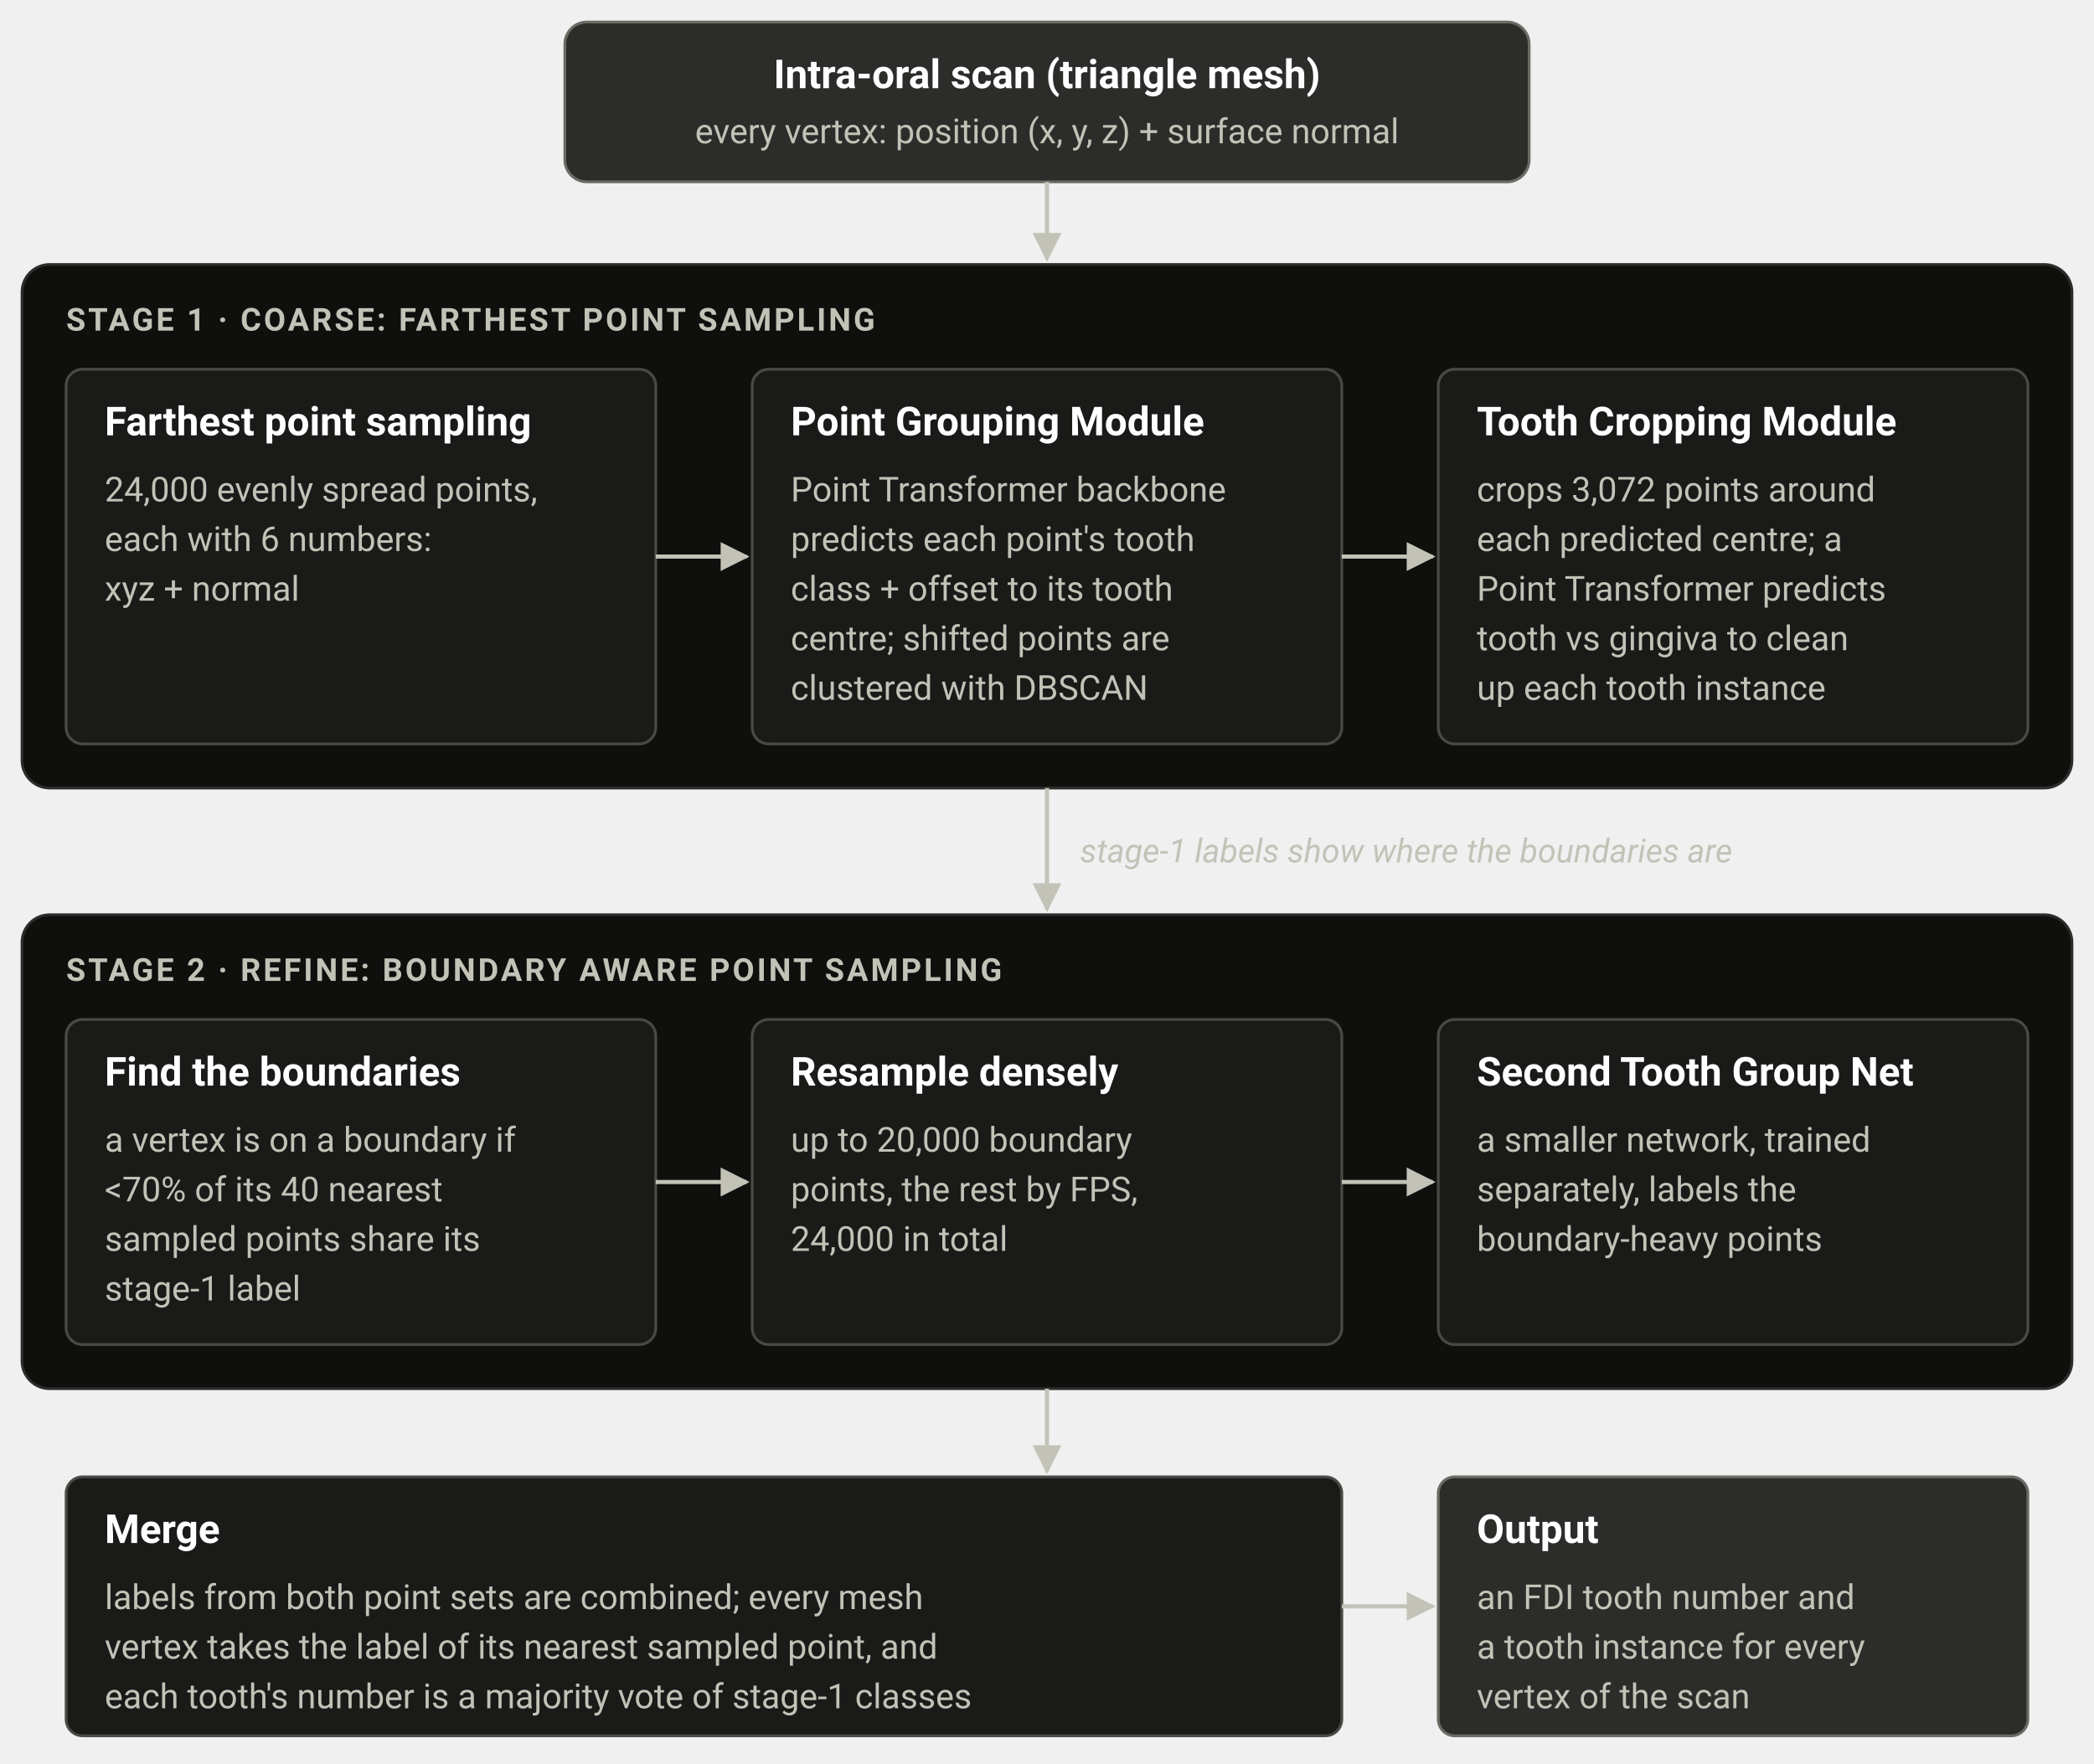
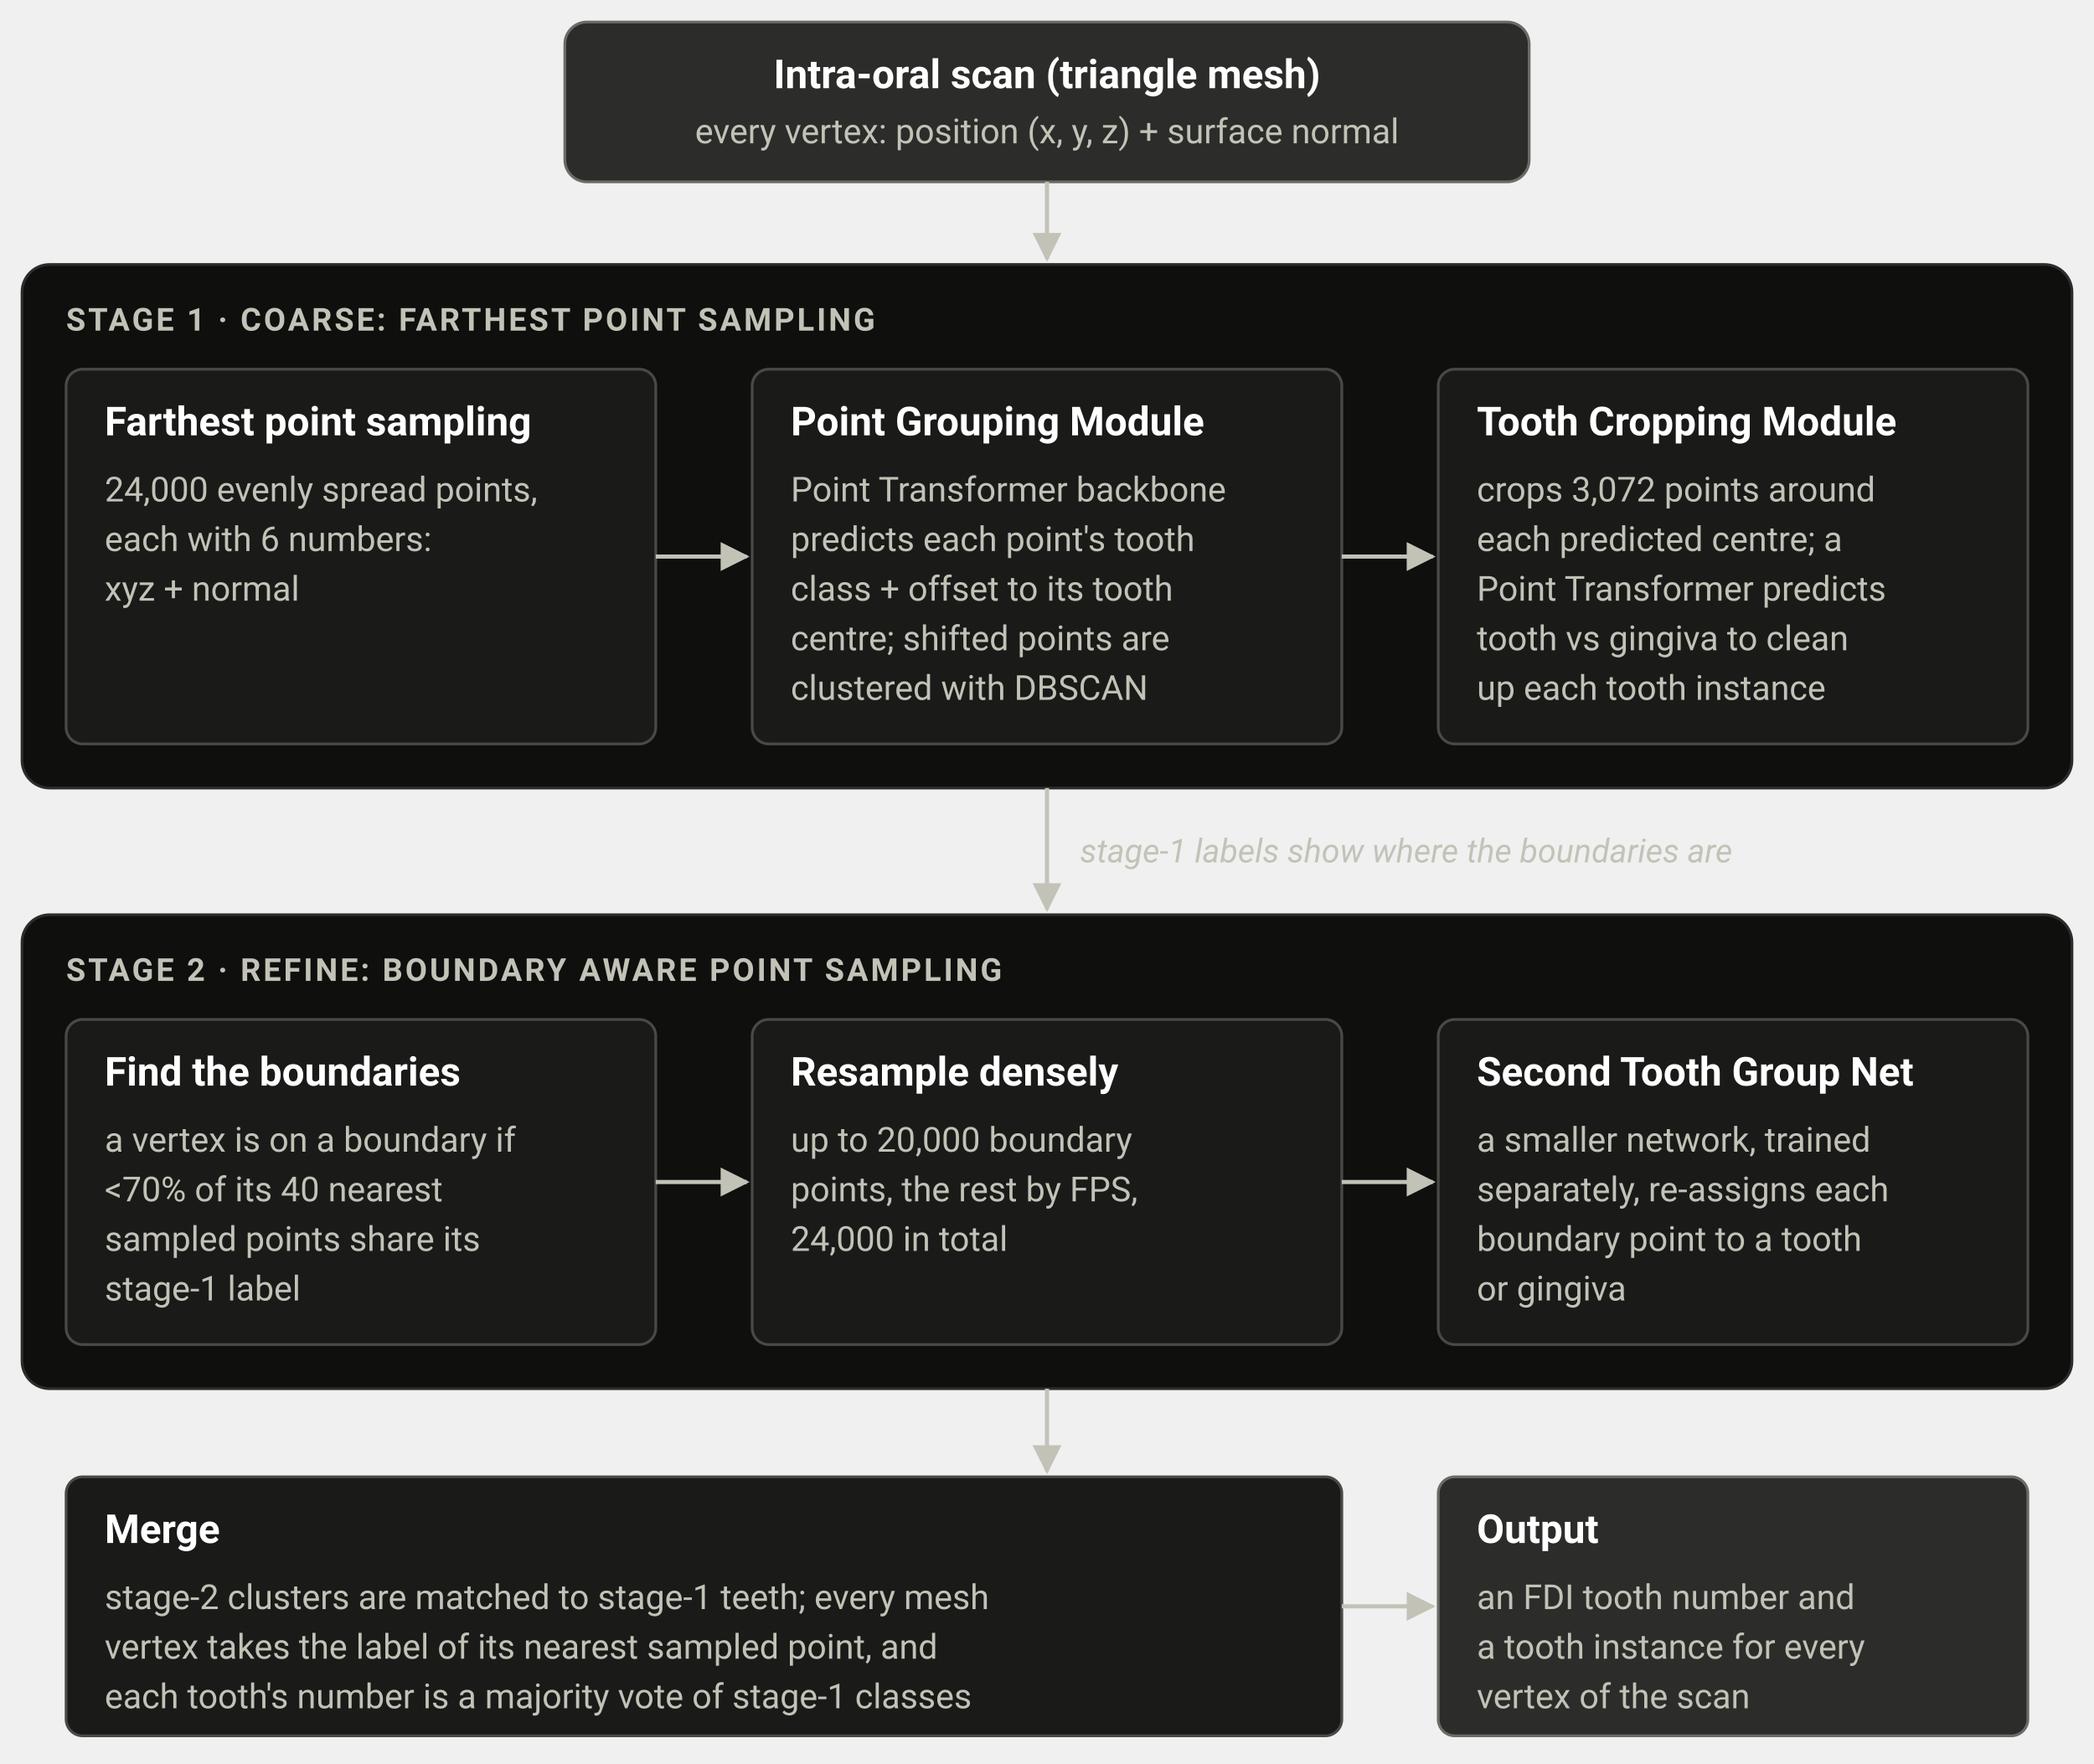
<svg xmlns="http://www.w3.org/2000/svg" viewBox="0 0 760 640" width="760" height="640" role="img" aria-labelledby="t d">
  <defs>
    <marker id="arr" viewBox="0 0 10 10" refX="9" refY="5" markerWidth="7" markerHeight="7" orient="auto-start-reverse">
      <path d="M0,0 L10,5 L0,10 z" fill="#c3c2b7" />
    </marker>
    <style>
      text { font-family: system-ui, -apple-system, "Segoe UI", Roboto, sans-serif; fill: #ffffff; }
      .h { font-size: 14.5px; font-weight: 600; }
      .b { font-size: 12.5px; fill: #c3c2b7; }
      .k { font-size: 11.5px; font-weight: 600; letter-spacing: 0.08em; fill: #c3c2b7; }
      .n { font-size: 12px; fill: #c3c2b7; font-style: italic; }
      .box { fill: #1a1a19; stroke: #4a4945; stroke-width: 1; }
      .io { fill: #2c2c2a; stroke: #6b6a65; stroke-width: 1; }
      .lane { fill: #0f0f0e; stroke: #2c2c2a; stroke-width: 1; }
      .a { stroke: #c3c2b7; stroke-width: 1.5; fill: none; marker-end: url(#arr); }
    </style>
  </defs>
  <rect class="io" x="205" y="8" width="350" height="58" rx="8" />
  <text class="h" x="380" y="32" text-anchor="middle">Intra-oral scan (triangle mesh)</text>
  <text class="b" x="380" y="52" text-anchor="middle">every vertex: position (x, y, z) + surface normal</text>
  <path class="a" d="M380,66 V94" />
  <rect class="lane" x="8" y="96" width="744" height="190" rx="10" />
  <text class="k" x="24" y="120">STAGE 1 · COARSE: FARTHEST POINT SAMPLING</text>
  <rect class="box" x="24" y="134" width="214" height="136" rx="6" />
  <text class="h" x="38" y="158">Farthest point sampling</text>
  <text class="b" x="38" y="182">24,000 evenly spread points,</text>
  <text class="b" x="38" y="200">each with 6 numbers:</text>
  <text class="b" x="38" y="218">xyz + normal</text>
  <path class="a" d="M238,202 H271" />
  <rect class="box" x="273" y="134" width="214" height="136" rx="6" />
  <text class="h" x="287" y="158">Point Grouping Module</text>
  <text class="b" x="287" y="182">Point Transformer backbone</text>
  <text class="b" x="287" y="200">predicts each point's tooth</text>
  <text class="b" x="287" y="218">class + offset to its tooth</text>
  <text class="b" x="287" y="236">centre; shifted points are</text>
  <text class="b" x="287" y="254">clustered with DBSCAN</text>
  <path class="a" d="M487,202 H520" />
  <rect class="box" x="522" y="134" width="214" height="136" rx="6" />
  <text class="h" x="536" y="158">Tooth Cropping Module</text>
  <text class="b" x="536" y="182">crops 3,072 points around</text>
  <text class="b" x="536" y="200">each predicted centre; a</text>
  <text class="b" x="536" y="218">Point Transformer predicts</text>
  <text class="b" x="536" y="236">tooth vs gingiva to clean</text>
  <text class="b" x="536" y="254">up each tooth instance</text>
  <path class="a" d="M380,286 V330" />
  <text class="n" x="392" y="313">stage-1 labels show where the boundaries are</text>
  <rect class="lane" x="8" y="332" width="744" height="172" rx="10" />
  <text class="k" x="24" y="356">STAGE 2 · REFINE: BOUNDARY AWARE POINT SAMPLING</text>
  <rect class="box" x="24" y="370" width="214" height="118" rx="6" />
  <text class="h" x="38" y="394">Find the boundaries</text>
  <text class="b" x="38" y="418">a vertex is on a boundary if</text>
  <text class="b" x="38" y="436">&lt;70% of its 40 nearest</text>
  <text class="b" x="38" y="454">sampled points share its</text>
  <text class="b" x="38" y="472">stage-1 label</text>
  <path class="a" d="M238,429 H271" />
  <rect class="box" x="273" y="370" width="214" height="118" rx="6" />
  <text class="h" x="287" y="394">Resample densely</text>
  <text class="b" x="287" y="418">up to 20,000 boundary</text>
  <text class="b" x="287" y="436">points, the rest by FPS,</text>
  <text class="b" x="287" y="454">24,000 in total</text>
  <path class="a" d="M487,429 H520" />
  <rect class="box" x="522" y="370" width="214" height="118" rx="6" />
  <text class="h" x="536" y="394">Second Tooth Group Net</text>
  <text class="b" x="536" y="418">a smaller network, trained</text>
-   <text class="b" x="536" y="436">separately, labels the</text>
-   <text class="b" x="536" y="454">boundary-heavy points</text>
+   <text class="b" x="536" y="436">separately, re-assigns each</text>
+   <text class="b" x="536" y="454">boundary point to a tooth</text>
+   <text class="b" x="536" y="472">or gingiva</text>
  <path class="a" d="M380,504 V534" />
  <rect class="box" x="24" y="536" width="463" height="94" rx="6" />
  <text class="h" x="38" y="560">Merge</text>
-   <text class="b" x="38" y="584">labels from both point sets are combined; every mesh</text>
+   <text class="b" x="38" y="584">stage-2 clusters are matched to stage-1 teeth; every mesh</text>
  <text class="b" x="38" y="602">vertex takes the label of its nearest sampled point, and</text>
  <text class="b" x="38" y="620">each tooth's number is a majority vote of stage-1 classes</text>
  <path class="a" d="M487,583 H520" />
  <rect class="io" x="522" y="536" width="214" height="94" rx="6" />
  <text class="h" x="536" y="560">Output</text>
  <text class="b" x="536" y="584">an FDI tooth number and</text>
  <text class="b" x="536" y="602">a tooth instance for every</text>
  <text class="b" x="536" y="620">vertex of the scan</text>
</svg>
